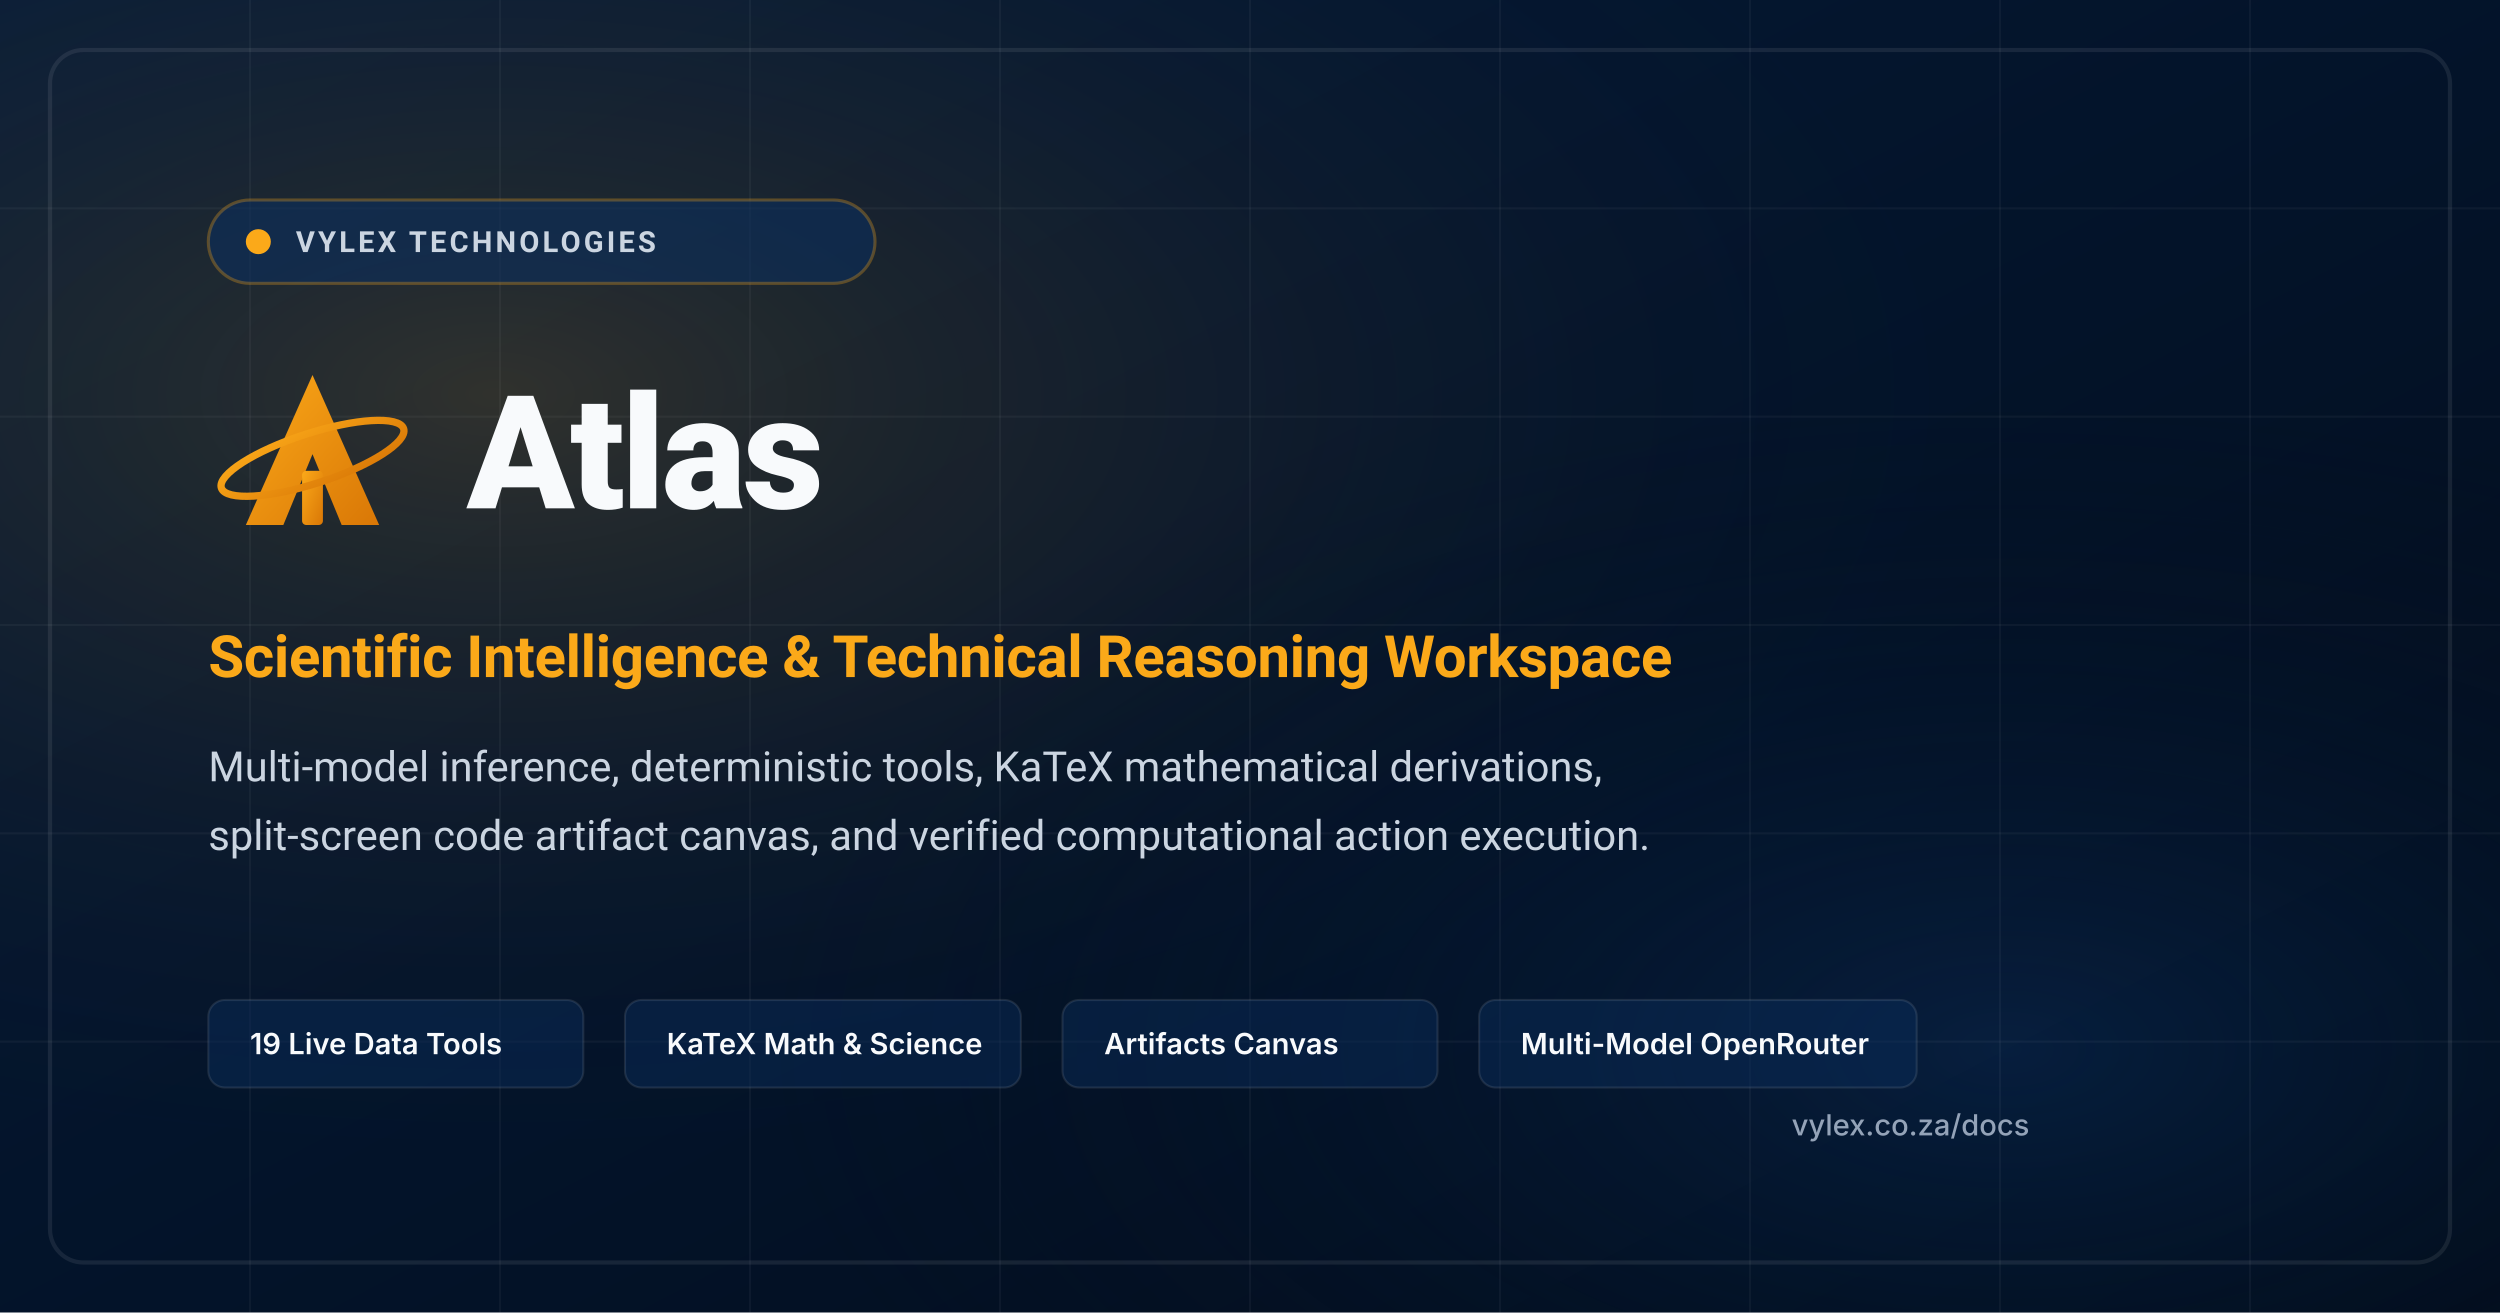
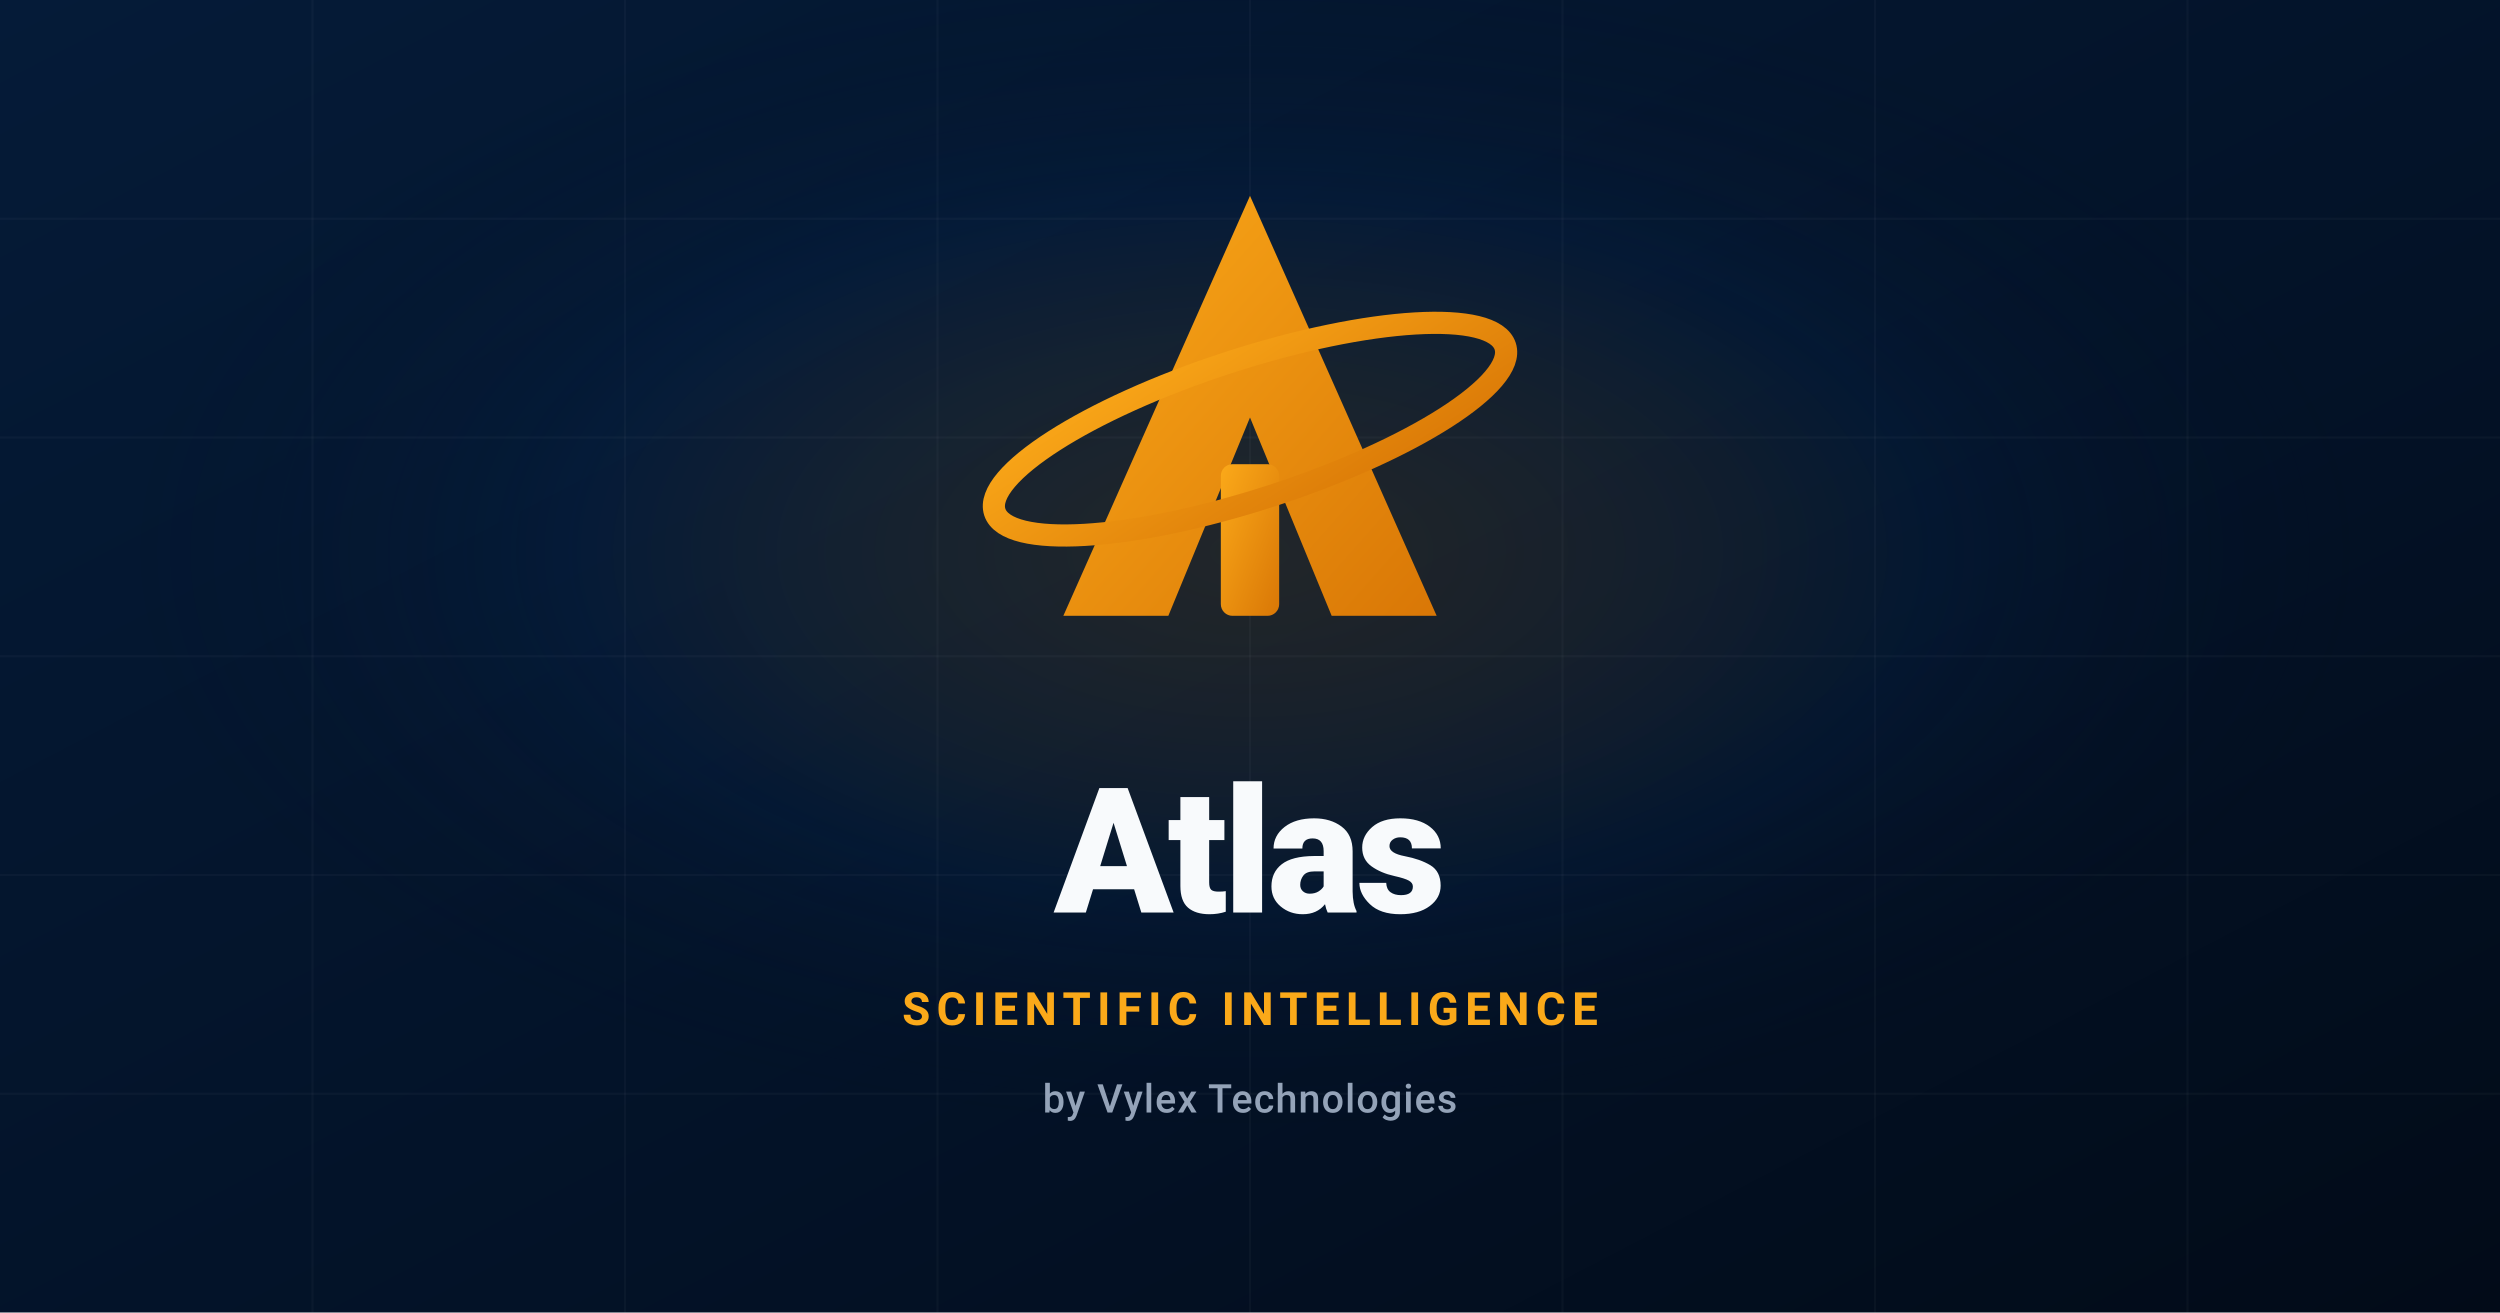
<svg xmlns="http://www.w3.org/2000/svg" width="1200" height="630" viewBox="0 0 1200 630" fill="none">
  <defs>
    <linearGradient id="bgGradient" x1="0%" y1="0%" x2="100%" y2="100%">
      <stop offset="0%" stop-color="#051B38" />
      <stop offset="60%" stop-color="#031227" />
      <stop offset="100%" stop-color="#020B18" />
    </linearGradient>
    <linearGradient id="vylexGold" x1="0%" y1="0%" x2="100%" y2="100%">
      <stop offset="0%" stop-color="#FBA919" />
      <stop offset="100%" stop-color="#D97706" />
    </linearGradient>
-     <radialGradient id="amberGlow" cx="20%" cy="30%" r="60%">
-       <stop offset="0%" stop-color="#FBA919" stop-opacity="0.18" />
-       <stop offset="100%" stop-color="#051B38" stop-opacity="0" />
-     </radialGradient>
-     <radialGradient id="blueGlow" cx="80%" cy="80%" r="50%">
-       <stop offset="0%" stop-color="#0A2E5C" stop-opacity="0.5" />
+     <radialGradient id="centerGlow" cx="50%" cy="42%" r="45%">
+       <stop offset="0%" stop-color="#FBA919" stop-opacity="0.12" />
+       <stop offset="60%" stop-color="#0A2E5C" stop-opacity="0.18" />
      <stop offset="100%" stop-color="#020B18" stop-opacity="0" />
    </radialGradient>
  </defs>
  <rect width="1200" height="630" fill="url(#bgGradient)" />
-   <rect width="1200" height="630" fill="url(#amberGlow)" />
-   <rect width="1200" height="630" fill="url(#blueGlow)" />
-   <g stroke="rgba(255, 255, 255, 0.04)" stroke-width="1">
-     <line x1="120" y1="0" x2="120" y2="630" />
-     <line x1="240" y1="0" x2="240" y2="630" />
-     <line x1="360" y1="0" x2="360" y2="630" />
-     <line x1="480" y1="0" x2="480" y2="630" />
+   <rect width="1200" height="630" fill="url(#centerGlow)" />
+   <g stroke="rgba(255, 255, 255, 0.03)" stroke-width="1">
+     <line x1="150" y1="0" x2="150" y2="630" />
+     <line x1="300" y1="0" x2="300" y2="630" />
+     <line x1="450" y1="0" x2="450" y2="630" />
    <line x1="600" y1="0" x2="600" y2="630" />
-     <line x1="720" y1="0" x2="720" y2="630" />
-     <line x1="840" y1="0" x2="840" y2="630" />
-     <line x1="960" y1="0" x2="960" y2="630" />
-     <line x1="1080" y1="0" x2="1080" y2="630" />
-     <line x1="0" y1="100" x2="1200" y2="100" />
-     <line x1="0" y1="200" x2="1200" y2="200" />
-     <line x1="0" y1="300" x2="1200" y2="300" />
-     <line x1="0" y1="400" x2="1200" y2="400" />
-     <line x1="0" y1="500" x2="1200" y2="500" />
+     <line x1="750" y1="0" x2="750" y2="630" />
+     <line x1="900" y1="0" x2="900" y2="630" />
+     <line x1="1050" y1="0" x2="1050" y2="630" />
+     <line x1="0" y1="105" x2="1200" y2="105" />
+     <line x1="0" y1="210" x2="1200" y2="210" />
+     <line x1="0" y1="315" x2="1200" y2="315" />
+     <line x1="0" y1="420" x2="1200" y2="420" />
+     <line x1="0" y1="525" x2="1200" y2="525" />
  </g>
-   <rect x="24" y="24" width="1152" height="582" rx="16" stroke="rgba(255, 255, 255, 0.08)" stroke-width="2" fill="none" />
-   <g transform="translate(100, 96)">
-     <rect width="320" height="40" rx="20" fill="rgba(10, 46, 92, 0.6)" stroke="rgba(251, 169, 25, 0.3)" stroke-width="1.5" />
-     <circle cx="24" cy="20" r="6" fill="#FBA919" />
-     <text x="42" y="25" fill="#CBD5E1" font-family="-apple-system, BlinkMacSystemFont, 'Segoe UI', Roboto, sans-serif" font-size="14" font-weight="600" letter-spacing="1.5">VYLEX TECHNOLOGIES</text>
+   <g transform="translate(460, 66) scale(2.8)">
+     <path d="M 50 10 L 82 82 L 64 82 L 50 48 L 36 82 L 18 82 Z" fill="url(#vylexGold)" />
+     <rect x="45" y="56" width="10" height="26" rx="2" fill="url(#vylexGold)" />
+     <ellipse cx="50" cy="50" rx="46" ry="12" stroke="url(#vylexGold)" stroke-width="3.8" fill="none" transform="rotate(-18 50 50)" />
  </g>
-   <g transform="translate(100, 170)">
-     <svg width="100" height="100" viewBox="0 0 100 100" fill="none">
-       <path d="M 50 10 L 82 82 L 64 82 L 50 48 L 36 82 L 18 82 Z" fill="url(#vylexGold)" />
-       <rect x="45" y="56" width="10" height="26" rx="2" fill="url(#vylexGold)" />
-       <ellipse cx="50" cy="50" rx="46" ry="12" stroke="url(#vylexGold)" stroke-width="3.5" fill="none" transform="rotate(-18 50 50)" />
-     </svg>
-     <text x="124" y="74" fill="#F8FAFC" font-family="-apple-system, BlinkMacSystemFont, 'Plus Jakarta Sans', 'Segoe UI', Roboto, sans-serif" font-size="76" font-weight="800" letter-spacing="-1.5">Atlas</text>
-   </g>
-   <text x="100" y="325" fill="#FBA919" font-family="-apple-system, BlinkMacSystemFont, 'DM Sans', 'Segoe UI', Roboto, sans-serif" font-size="28" font-weight="700" letter-spacing="-0.2">
-     Scientific Intelligence &amp; Technical Reasoning Workspace
-   </text>
-   <text x="100" y="375" fill="#CBD5E1" font-family="-apple-system, BlinkMacSystemFont, 'DM Sans', 'Segoe UI', Roboto, sans-serif" font-size="20" font-weight="400" line-height="1.5">
-     Multi-model inference, deterministic tools, KaTeX mathematical derivations,
-   </text>
-   <text x="100" y="408" fill="#CBD5E1" font-family="-apple-system, BlinkMacSystemFont, 'DM Sans', 'Segoe UI', Roboto, sans-serif" font-size="20" font-weight="400" line-height="1.5">
-     split-screen code artifact canvas, and verified computational action execution.
-   </text>
-   <g transform="translate(100, 480)">
-     <g>
-       <rect width="180" height="42" rx="8" fill="rgba(10, 46, 92, 0.45)" stroke="rgba(255, 255, 255, 0.1)" stroke-width="1" />
-       <text x="20" y="26" fill="#F8FAFC" font-family="-apple-system, BlinkMacSystemFont, sans-serif" font-size="14" font-weight="600">19 Live Data Tools</text>
-     </g>
-     <g transform="translate(200, 0)">
-       <rect width="190" height="42" rx="8" fill="rgba(10, 46, 92, 0.45)" stroke="rgba(255, 255, 255, 0.1)" stroke-width="1" />
-       <text x="20" y="26" fill="#F8FAFC" font-family="-apple-system, BlinkMacSystemFont, sans-serif" font-size="14" font-weight="600">KaTeX Math &amp; Science</text>
-     </g>
-     <g transform="translate(410, 0)">
-       <rect width="180" height="42" rx="8" fill="rgba(10, 46, 92, 0.45)" stroke="rgba(255, 255, 255, 0.1)" stroke-width="1" />
-       <text x="20" y="26" fill="#F8FAFC" font-family="-apple-system, BlinkMacSystemFont, sans-serif" font-size="14" font-weight="600">Artifacts Canvas</text>
-     </g>
-     <g transform="translate(610, 0)">
-       <rect width="210" height="42" rx="8" fill="rgba(10, 46, 92, 0.45)" stroke="rgba(255, 255, 255, 0.1)" stroke-width="1" />
-       <text x="20" y="26" fill="#F8FAFC" font-family="-apple-system, BlinkMacSystemFont, sans-serif" font-size="14" font-weight="600">Multi-Model OpenRouter</text>
-     </g>
-   </g>
-   <g transform="translate(860, 545)">
-     <text x="0" y="0" fill="#94A3B8" font-family="-apple-system, BlinkMacSystemFont, sans-serif" font-size="14" font-weight="500">vylex.co.za/docs</text>
-   </g>
+   <text x="600" y="438" text-anchor="middle" fill="#F8FAFC" font-family="'Plus Jakarta Sans', -apple-system, BlinkMacSystemFont, 'Segoe UI', Roboto, sans-serif" font-size="84" font-weight="800" letter-spacing="-2">Atlas</text>
+   <text x="600" y="492" text-anchor="middle" fill="#FBA919" font-family="'DM Sans', -apple-system, BlinkMacSystemFont, 'Segoe UI', Roboto, sans-serif" font-size="22" font-weight="700" letter-spacing="3">SCIENTIFIC INTELLIGENCE</text>
+   <text x="600" y="534" text-anchor="middle" fill="#94A3B8" font-family="'DM Sans', -apple-system, BlinkMacSystemFont, 'Segoe UI', Roboto, sans-serif" font-size="19" font-weight="500" letter-spacing="0.5">by Vylex Technologies</text>
</svg>
